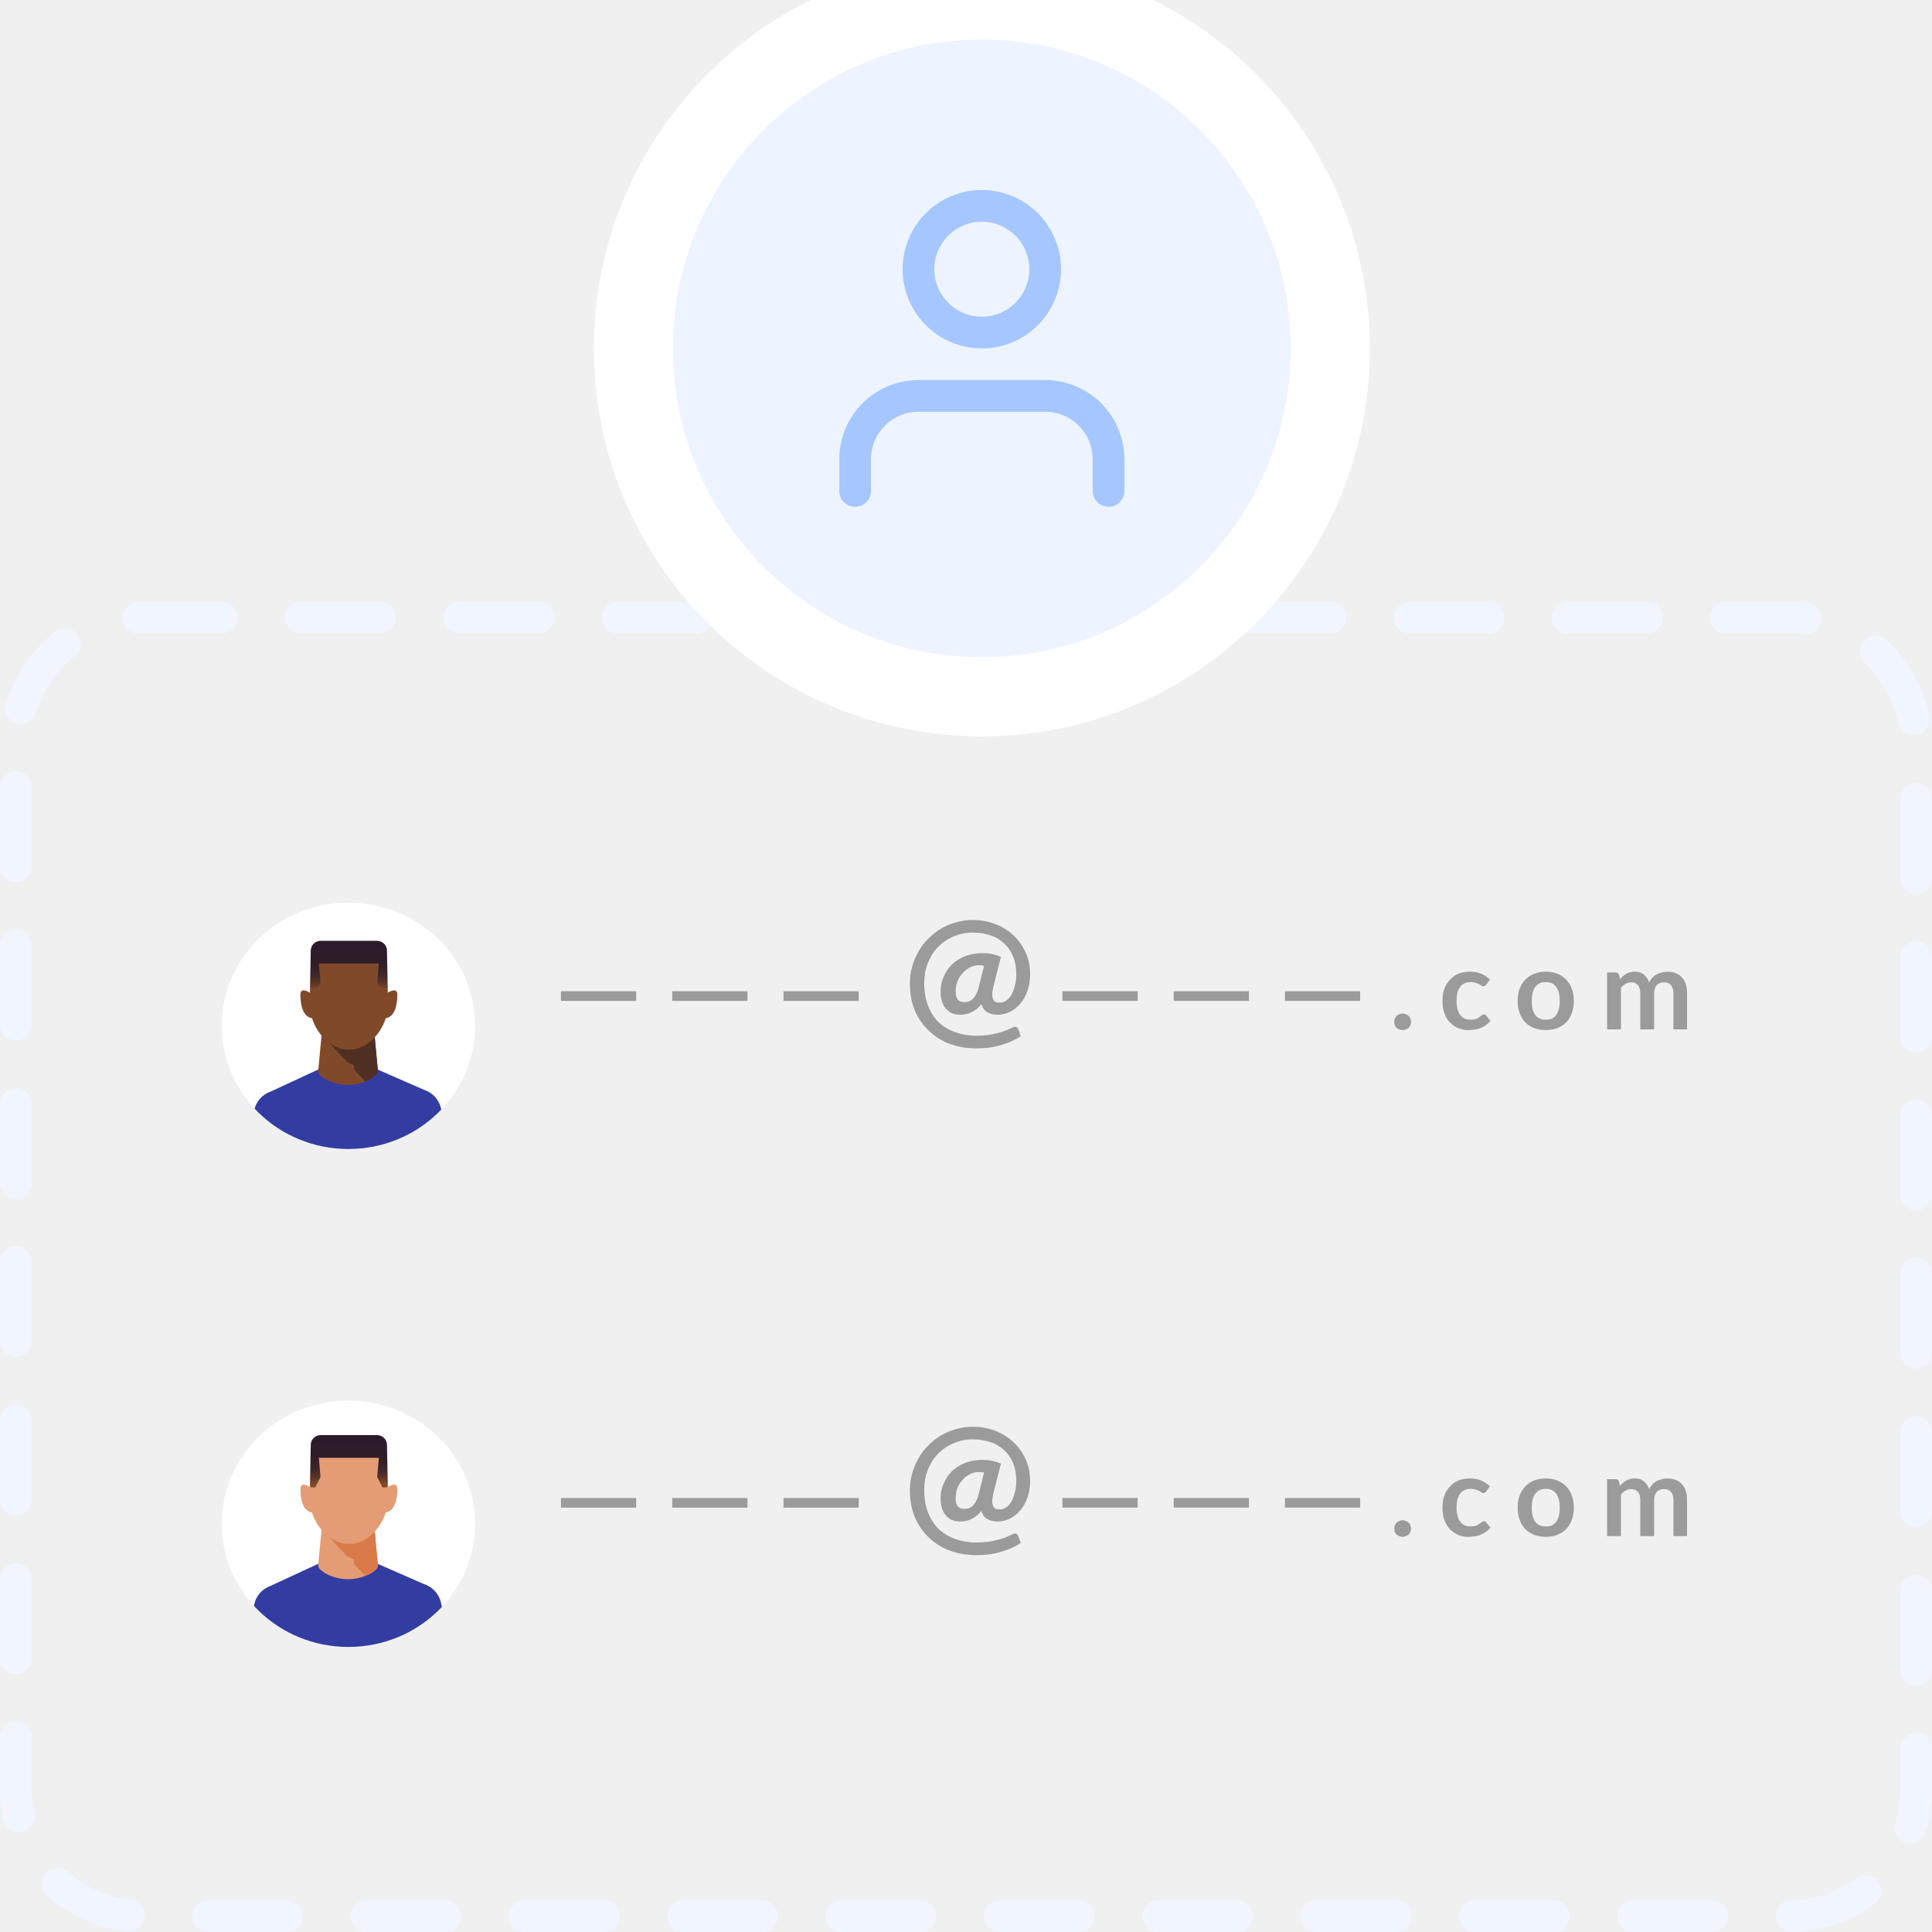
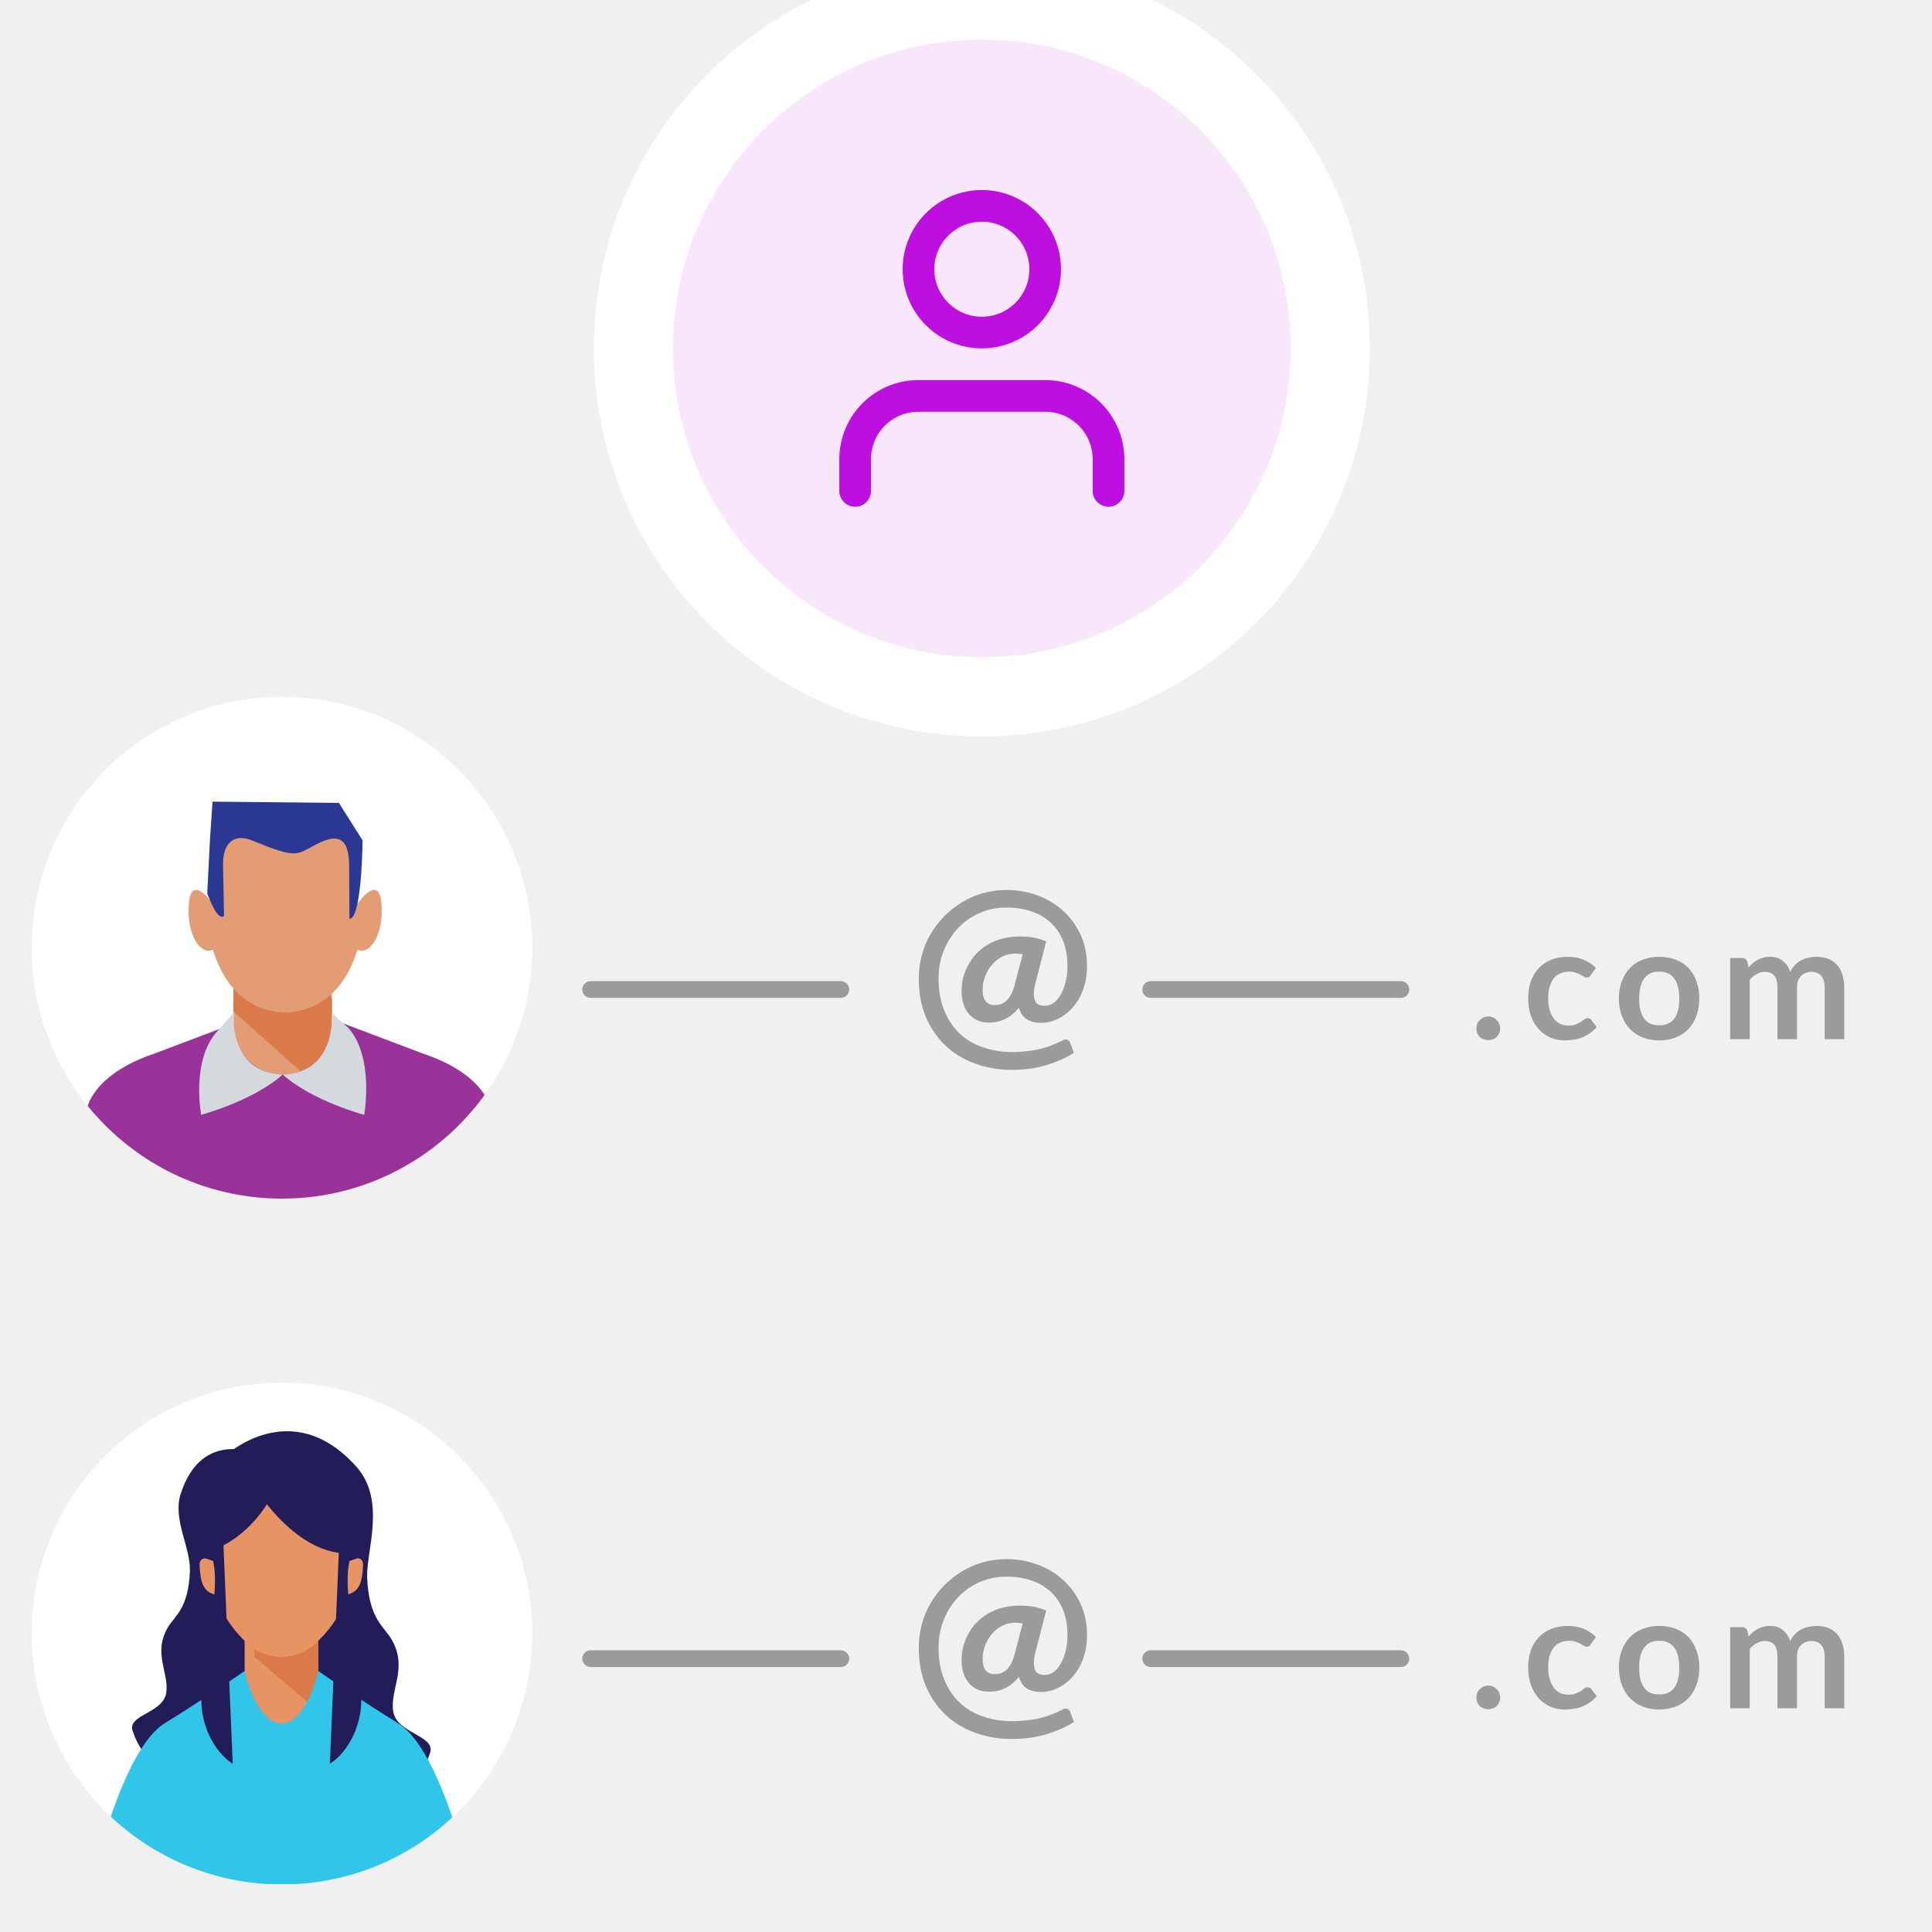
- <svg xmlns="http://www.w3.org/2000/svg" xmlns:xlink="http://www.w3.org/1999/xlink" width="122px" height="122px" viewBox="0 0 122 122" version="1.1" style="background: #FFFFFF;">
+ <svg xmlns="http://www.w3.org/2000/svg" xmlns:xlink="http://www.w3.org/1999/xlink" width="122px" height="122px" viewBox="0 0 122 122" version="1.1">
  <defs>
-     <ellipse id="path-1" cx="8" cy="7.778" rx="8" ry="7.778" />
-     <linearGradient x1="50%" y1="100.046%" x2="50%" y2="0.046%" id="linearGradient-3">
-       <stop stop-color="#804A2A" offset="39%" />
-       <stop stop-color="#6C3F2A" offset="43%" />
-       <stop stop-color="#553229" offset="49%" />
-       <stop stop-color="#422829" offset="56%" />
-       <stop stop-color="#362029" offset="65%" />
-       <stop stop-color="#2E1C29" offset="76%" />
-       <stop stop-color="#2C1B29" offset="100%" />
-     </linearGradient>
-     <ellipse id="path-4" cx="8" cy="7.778" rx="8" ry="7.778" />
-     <ellipse id="path-6" cx="8" cy="7.778" rx="8" ry="7.778" />
+     <ellipse id="path-1" cx="15.804" cy="15.845" rx="15.804" ry="15.845" />
+     <ellipse id="path-3" cx="15.804" cy="15.845" rx="15.804" ry="15.845" />
  </defs>
-   <g id="Artboard" stroke="none" stroke-width="1" fill="none" fill-rule="evenodd">
-     <g id="ilustration-3">
-       <g transform="translate(14, 57)" fill-rule="evenodd" stroke-width="1">
-         <g>
-           <text id="———@———.com" font-family="Lato-Bold, Lato" font-size="7" font-weight="bold" letter-spacing="1.44" fill="#9B9B9B">
-             <tspan x="21" y="8">———</tspan>
-             <tspan x="43.002" y="8" font-size="10">@</tspan>
-             <tspan x="52.667" y="8">———.com</tspan>
-           </text>
-           <text id="———@———.com" font-family="Lato-Bold, Lato" font-size="7" font-weight="bold" letter-spacing="1.44" fill="#9B9B9B">
-             <tspan x="21" y="40">———</tspan>
-             <tspan x="43.002" y="40" font-size="10">@</tspan>
-             <tspan x="52.667" y="40">———.com</tspan>
-           </text>
-           <g id="external-guests">
-             <g id="Group-17-Copy">
-               <g id="Oval-2" fill="#FFFFFF" fill-rule="nonzero">
-                 <ellipse id="path-7" cx="8" cy="7.778" rx="8" ry="7.778" />
-               </g>
-               <g id="Group-4-Clipped">
+   <g id="ilustration-3" stroke="none" stroke-width="1" fill="none" fill-rule="evenodd">
+     <g transform="translate(2, 44)">
+       <g id="email" transform="translate(34.76786, 7.394366)" fill="#9B9B9B">
+         <text id="@" font-family="Lato-Bold, Lato" font-size="14" font-weight="bold" letter-spacing="1">
+           <tspan x="20.609" y="14.479">@</tspan>
+         </text>
+         <rect id="Rectangle" x="0" y="10.563" width="16.857" height="1.056" rx="0.528" />
+         <rect id="Rectangle" x="35.366" y="10.563" width="16.857" height="1.056" rx="0.528" />
+         <text id=".com" font-family="Lato-Bold, Lato" font-size="10" font-weight="bold" letter-spacing="1">
+           <tspan x="56.027" y="14.225">.com</tspan>
+         </text>
+       </g>
+       <g id="email" transform="translate(34.76786, 49.64789)" fill="#9B9B9B">
+         <text id="@" font-family="Lato-Bold, Lato" font-size="14" font-weight="bold" letter-spacing="1">
+           <tspan x="20.609" y="14.479">@</tspan>
+         </text>
+         <rect id="Rectangle" x="0" y="10.563" width="16.857" height="1.056" rx="0.528" />
+         <rect id="Rectangle" x="35.366" y="10.563" width="16.857" height="1.056" rx="0.528" />
+         <text id=".com" font-family="Lato-Bold, Lato" font-size="10" font-weight="bold" letter-spacing="1">
+           <tspan x="56.027" y="14.225">.com</tspan>
+         </text>
+       </g>
+       <g id="avatar">
+         <g id="Oval-2-Copy-6" fill="#FFFFFF" fill-rule="nonzero">
+           <ellipse id="path-16" cx="15.804" cy="15.845" rx="15.804" ry="15.845" />
+         </g>
+         <g id="Group-Clipped">
+           <g>
+             <mask id="mask-2" fill="white">
+               <use xlink:href="#path-1" />
+             </mask>
+             <g id="path-17" />
+             <g id="Group" mask="url(#mask-2)">
+               <g transform="translate(0.943497, 6.62182)" id="Shape">
                <g>
-                   <mask id="mask-2" fill="white">
-                     <use xlink:href="#path-1" />
-                   </mask>
-                   <g id="path-8" />
-                   <g id="Group-4" mask="url(#mask-2)">
-                     <g transform="translate(1.19403, 2.321725)" id="Group">
+                   <g id="Group" fill-rule="nonzero">
+                     <g id="Shape">
                      <g>
-                         <g fill-rule="nonzero">
-                           <g>
-                             <path d="M13.612,15.01 L12.648,10.652 C12.523,10.105 12.111,9.664 11.564,9.489 L8.432,8.119 L6.753,8.189 L5.02,8.159 L1.91,9.601 C1.369,9.789 0.969,10.239 0.858,10.787 L0,15.01 L13.612,15.01 Z" id="Shape" fill="#333DA1" />
-                             <path d="M4.376,3.362 L4.431,0.672 C4.448,0.344 4.727,0.087 5.065,0.087 L6.836,0.087 L6.836,5.147 L4.376,3.362 Z M9.296,3.362 L6.836,5.147 L6.836,0.087 L8.607,0.087 C8.945,0.087 9.224,0.344 9.242,0.672 L9.296,3.362 Z" id="Combined-Shape" fill="url(#linearGradient-3)" />
-                             <path d="M8.673,8.334 C8.673,8.512 8.355,8.792 7.87,8.982 C7.525,9.118 7.157,9.188 6.785,9.188 C5.742,9.188 4.897,8.622 4.897,8.333 L5.109,6.068 L8.462,6.068 L8.673,8.334 Z" id="Shape" fill="#804A2A" />
-                             <path d="M8.673,8.334 C8.673,8.512 8.355,8.792 7.87,8.982 L7.176,8.232 L7.154,7.947 L6.724,7.744 L5.603,6.534 L5.603,6.066 L8.461,6.066 L8.673,8.334 Z" id="Shape" fill="#502F23" />
-                             <path d="M9.898,3.496 C9.898,3.073 9.537,3.212 9.266,3.379 L8.96,3.39 L8.624,2.741 L8.73,1.521 L4.939,1.521 L5.045,2.741 L4.712,3.393 L4.406,3.381 C4.133,3.212 3.774,3.073 3.774,3.498 C3.774,4.138 3.932,4.887 4.509,4.978 C4.84,6.025 5.756,6.967 6.836,6.967 C7.917,6.967 8.831,6.031 9.163,4.978 C9.74,4.884 9.898,4.135 9.898,3.496 Z" id="Shape" fill="#804A2A" />
-                           </g>
-                         </g>
-                       </g>
-                     </g>
-                   </g>
-                 </g>
-               </g>
-             </g>
-             <g id="Group-14" transform="translate(0, 1.555556)">
-               <g id="Group-2-Clipped">
-                 <g>
-                   <mask id="mask-5" fill="white">
-                     <use xlink:href="#path-4" />
-                   </mask>
-                   <g id="path-8" />
-                 </g>
-               </g>
-             </g>
-             <g id="Group-11" transform="translate(0, 31.44444)">
-               <g id="Oval-2-Copy-4" fill="#FFFFFF" fill-rule="nonzero">
-                 <ellipse id="path-10" cx="8" cy="7.778" rx="8" ry="7.778" />
-               </g>
-               <g id="Group-4-Clipped">
-                 <g>
-                   <mask id="mask-7" fill="white">
-                     <use xlink:href="#path-6" />
-                   </mask>
-                   <g id="path-11" />
-                   <g id="Group-4" mask="url(#mask-7)">
-                     <g transform="translate(1.19403, 2.089552)" id="Group">
-                       <g>
-                         <g fill-rule="nonzero">
-                           <g>
-                             <path d="M13.612,15.01 L12.648,10.652 C12.523,10.105 12.111,9.664 11.564,9.489 L8.432,8.119 L6.753,8.189 L5.02,8.159 L1.91,9.601 C1.369,9.789 0.969,10.239 0.858,10.787 L0,15.01 L13.612,15.01 Z" id="Shape" fill="#333DA1" />
-                             <path d="M4.376,3.362 L4.431,0.672 C4.448,0.344 4.727,0.087 5.065,0.087 L6.836,0.087 L6.836,5.147 L4.376,3.362 Z M9.296,3.362 L6.836,5.147 L6.836,0.087 L8.607,0.087 C8.945,0.087 9.224,0.344 9.242,0.672 L9.296,3.362 Z" id="Combined-Shape" fill="url(#linearGradient-3)" />
-                             <path d="M8.673,8.334 C8.673,8.512 8.355,8.792 7.87,8.982 C7.525,9.118 7.157,9.188 6.785,9.188 C5.742,9.188 4.897,8.622 4.897,8.333 L5.109,6.068 L8.462,6.068 L8.673,8.334 Z" id="Shape" fill="#E49C74" />
-                             <path d="M8.673,8.334 C8.673,8.512 8.355,8.792 7.87,8.982 L7.176,8.232 L7.154,7.947 L6.724,7.744 L5.603,6.534 L5.603,6.066 L8.461,6.066 L8.673,8.334 Z" id="Shape" fill="#DA7A48" />
-                             <path d="M9.898,3.496 C9.898,3.073 9.537,3.212 9.266,3.379 L8.96,3.39 L8.624,2.741 L8.73,1.521 L4.939,1.521 L5.045,2.741 L4.712,3.393 L4.406,3.381 C4.133,3.212 3.774,3.073 3.774,3.498 C3.774,4.138 3.932,4.887 4.509,4.978 C4.84,6.025 5.756,6.967 6.836,6.967 C7.917,6.967 8.831,6.031 9.163,4.978 C9.74,4.884 9.898,4.135 9.898,3.496 Z" id="Shape" fill="#E49C74" />
-                           </g>
+                         <g id="Group">
+                           <path d="M28.053,19.437 C28.053,19.437 27.777,17.259 23.788,15.916 L18.599,13.955 L15.282,14.802 L11.978,13.953 L6.788,15.914 C2.809,17.264 2.536,19.437 2.536,19.437 C0.981,24.359 0,27.743 0,27.743 L30.6,27.743 C30.6,27.743 29.607,24.359 28.053,19.437 Z" id="Shape" fill="#993399" />
+                           <path d="M18.009,11.014 L18.009,14.121 C18.009,15.838 16.621,17.23 14.908,17.23 C13.196,17.23 11.808,15.838 11.808,14.121 L11.808,11.014 L18.009,11.014 Z" id="Shape" fill="#E49C74" />
+                           <path d="M11.808,11.371 L17.549,11.371 L18.021,12.463 L18.021,14.119 C18.024,15.406 17.236,16.562 16.039,17.028 L11.794,13.244 L11.808,11.371 Z" id="Shape" fill="#DA7A48" />
+                           <path d="M21.146,6.454 C20.995,4.463 19.625,6.454 19.625,6.454 C19.625,6.454 19.32,5.548 19.32,2.289 C19.32,-0.97 15.063,2.289 15.063,2.289 C15.063,2.289 10.805,-0.97 10.805,2.289 C10.805,5.548 10.501,6.454 10.501,6.454 C10.501,6.454 9.133,4.463 8.98,6.454 C8.826,8.445 9.739,9.713 10.501,9.351 C10.956,10.798 12.023,13.154 15.063,13.334 C18.106,13.151 19.169,10.798 19.625,9.351 C20.387,9.713 21.299,8.445 21.146,6.454 Z" id="Shape" fill="#E49C74" />
+                           <path d="M10.31,6.21 C10.31,6.21 10.838,7.563 11.204,7.213 L11.14,4.039 C11.105,2.502 11.912,2.02 12.971,2.45 C15.863,3.633 15.74,3.363 17.042,2.687 C18.693,1.826 19.087,2.637 19.106,4.056 L19.122,7.393 C19.91,7.414 19.953,2.445 19.953,2.445 L18.457,0.08 L10.478,0 L10.312,2.448 L10.143,5.815 L10.31,6.21 Z" id="Shape" fill="#2A3793" />
+                           <path d="M10.794,14.481 L11.808,13.35 C11.808,13.35 11.452,17.098 14.91,17.231 C13.023,18.908 9.76,19.776 9.76,19.776 C9.76,19.776 9.102,16.318 10.794,14.481 Z" id="Shape" fill="#D4D9DD" />
+                           <path d="M19.023,14.256 L18.009,13.352 C18.009,13.352 18.365,17.101 14.907,17.233 C16.794,18.91 20.056,19.778 20.056,19.778 C20.056,19.778 20.714,16.103 19.023,14.256 Z" id="Shape" fill="#D4D9DD" />
                        </g>
                      </g>
                    </g>
                  </g>
                </g>
              </g>
            </g>
          </g>
        </g>
      </g>
-       <path d="M9,39 L41.827,39 L79.207,39 L113,39 C117.418,39 121,42.582 121,47 L121,113 C121,117.418 117.418,121 113,121 L9,121 C4.582,121 1,117.418 1,113 L1,47 C1,42.582 4.582,39 9,39 Z" id="Rectangle" stroke="#F0F5FF" stroke-width="2" stroke-linecap="round" stroke-dasharray="5" />
-       <circle id="Oval" stroke="#FFFFFF" stroke-width="5" fill="#EDF4FF" fill-rule="evenodd" cx="62" cy="22" r="22" />
-       <g id="user" stroke-width="1" fill-rule="evenodd" transform="translate(54, 13)" stroke="#A5C6FF" stroke-linecap="round" stroke-linejoin="round">
-         <path d="M16,18 L16,16 C16,13.791 14.209,12 12,12 L4,12 C1.791,12 0,13.791 0,16 L0,18" id="Shape" stroke-width="2" />
-         <circle id="Oval" stroke-width="2" cx="8" cy="4" r="4" />
+       <g id="Group-11-Copy" transform="translate(0, 43.30986)">
+         <g id="Oval-2-Copy-4" fill="#FFFFFF" fill-rule="nonzero">
+           <ellipse id="path-12" cx="15.804" cy="15.845" rx="15.804" ry="15.845" />
+         </g>
+         <g id="Group-3-Clipped">
+           <g>
+             <mask id="mask-4" fill="white">
+               <use xlink:href="#path-3" />
+             </mask>
+             <g id="path-13" />
+             <g id="Group-3" mask="url(#mask-4)">
+               <g transform="translate(3.773987, 2.837923)" id="Group">
+                 <g>
+                   <g fill-rule="nonzero">
+                     <g>
+                       <path d="M10.537,1.7 C10.537,1.7 6.982,1.77635684e-15 5.635,4.188 C5.116,5.799 6.274,7.575 6.218,9.067 C6.126,11.449 5.255,11.891 4.826,12.615 C3.857,14.27 4.93,15.5 4.72,16.767 C4.51,18.035 2.276,18.139 2.597,19.132 C4.227,24.099 10.308,20.998 10.532,18.361 C10.756,15.724 9.352,9.732 10.82,7.776 C12.287,5.82 10.537,1.7 10.537,1.7 Z" id="Shape" fill="#221C59" />
+                       <path d="M8.491,1.75 C8.491,1.75 12.631,-2.102 16.721,2.46 C18.639,4.588 17.346,7.807 17.41,9.45 C17.511,12.071 18.469,12.558 18.943,13.36 C20.012,15.169 18.83,16.533 19.059,17.931 C19.287,19.329 21.748,19.442 21.387,20.532 C19.592,25.988 12.895,22.588 12.659,19.683 C12.423,16.779 13.966,10.186 12.343,8.034 C10.72,5.882 8.491,1.75 8.491,1.75 Z" id="Shape" fill="#221C59" />
+                       <rect id="Rectangle-path" fill="#E69464" x="9.673" y="12.712" width="4.649" height="6.622" />
+                       <polygon id="Shape" fill="#DA7A48" points="14.322 12.712 14.322 17.905 10.296 14.488 10.296 12.712" />
+                       <path d="M19.382,18.683 C16.643,16.985 14.322,15.372 14.322,15.372 C14.322,15.372 13.596,18.683 11.997,18.683 C10.397,18.683 9.671,15.372 9.671,15.372 C9.671,15.372 7.352,16.985 4.611,18.683 C1.87,20.381 0,28.833 0,28.833 L24.003,28.833 C24.003,28.833 22.12,20.381 19.382,18.683 Z" id="Shape" fill="#32C5EA" />
+                       <path d="M11.997,3.1 C11.997,3.1 7.194,3.42 7.345,8.244 C7.422,10.292 8.314,12.223 9.822,13.605 C11.039,14.772 12.956,14.772 14.174,13.605 C15.682,12.223 16.574,10.292 16.65,8.244 C16.799,3.42 11.997,3.1 11.997,3.1 Z" id="Shape" fill="#E69464" />
+                       <path d="M12.383,1.797 C12.383,1.797 11.44,6.601 7.128,7.946 C6.284,5.217 7.958,-0.121 12.383,1.797 Z" id="Shape" fill="#221C59" />
+                       <path d="M9.98,3.24 C9.98,3.24 13.004,8.729 17.077,7.859 C16.558,5.624 15.504,2.251 13.096,2.512 C10.687,2.772 9.98,3.24 9.98,3.24 Z" id="Shape" fill="#221C59" />
+                       <path d="M8.126,8.554 C8.126,8.554 6.777,7.762 6.831,8.741 C6.885,9.72 7.031,10.396 7.859,10.555 C8.048,9.245 8.126,8.554 8.126,8.554 Z" id="Shape" fill="#E69464" />
+                       <path d="M15.858,8.545 C15.858,8.545 17.207,7.752 17.153,8.731 C17.099,9.71 16.952,10.387 16.124,10.545 C15.936,9.235 15.858,8.545 15.858,8.545 Z" id="Shape" fill="#E69464" />
+                       <path d="M8.307,6.735 L8.923,21.23 C8.923,21.23 7.366,20.338 6.991,17.943 C6.647,15.736 8.244,10.744 7.68,8.419 L7.168,8.247 L6.173,6.877 L8.307,6.735 Z" id="Shape" fill="#221C59" />
+                       <path d="M15.671,6.735 L15.056,21.23 C15.056,21.23 16.613,20.338 16.988,17.943 C17.332,15.736 15.735,10.744 16.299,8.419 L16.811,8.247 L16.983,6.828 L15.671,6.735 Z" id="Shape" fill="#221C59" />
+                     </g>
+                   </g>
+                 </g>
+               </g>
+             </g>
+           </g>
+         </g>
      </g>
+     </g>
+     <circle id="Oval" stroke="#FFFFFF" stroke-width="5" fill="#F8E7FB" cx="62" cy="22" r="22" />
+     <g id="user" transform="translate(54, 13)" stroke="#BD10E0" stroke-linecap="round" stroke-linejoin="round" stroke-width="2">
+       <path d="M16,18 L16,16 C16,13.791 14.209,12 12,12 L4,12 C1.791,12 0,13.791 0,16 L0,18" id="Shape" />
+       <circle id="Oval" cx="8" cy="4" r="4" />
    </g>
  </g>
</svg>
